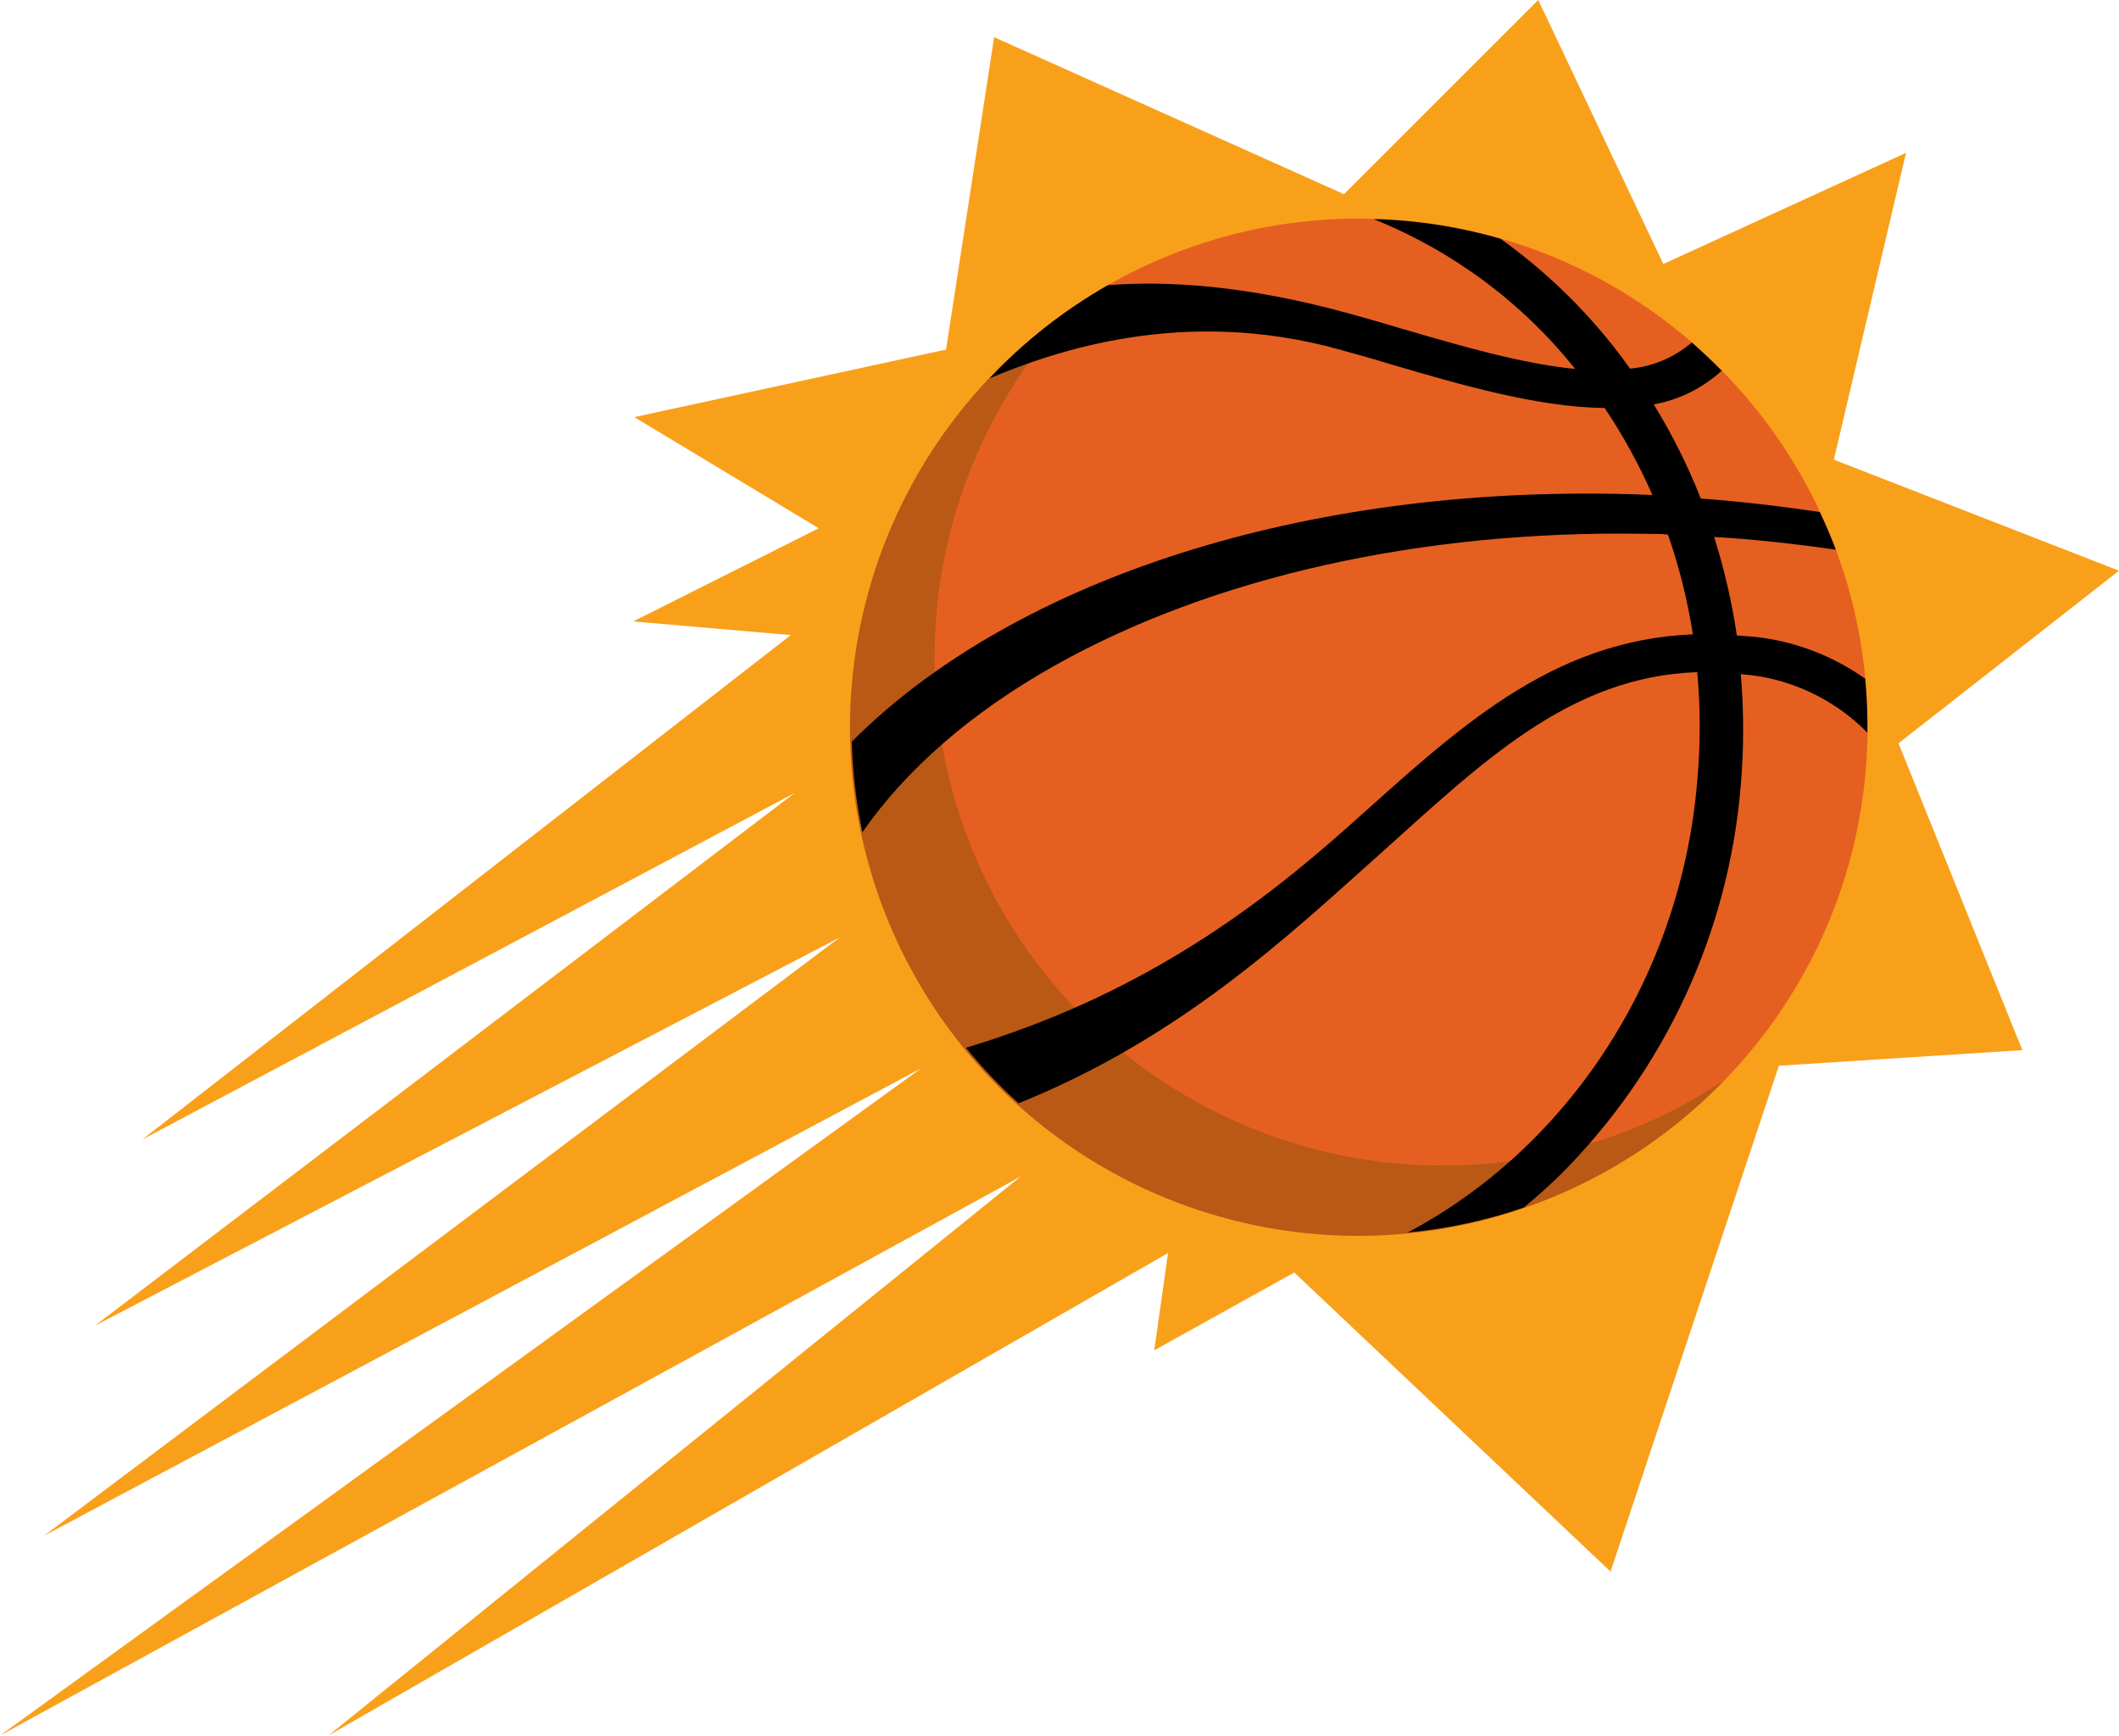
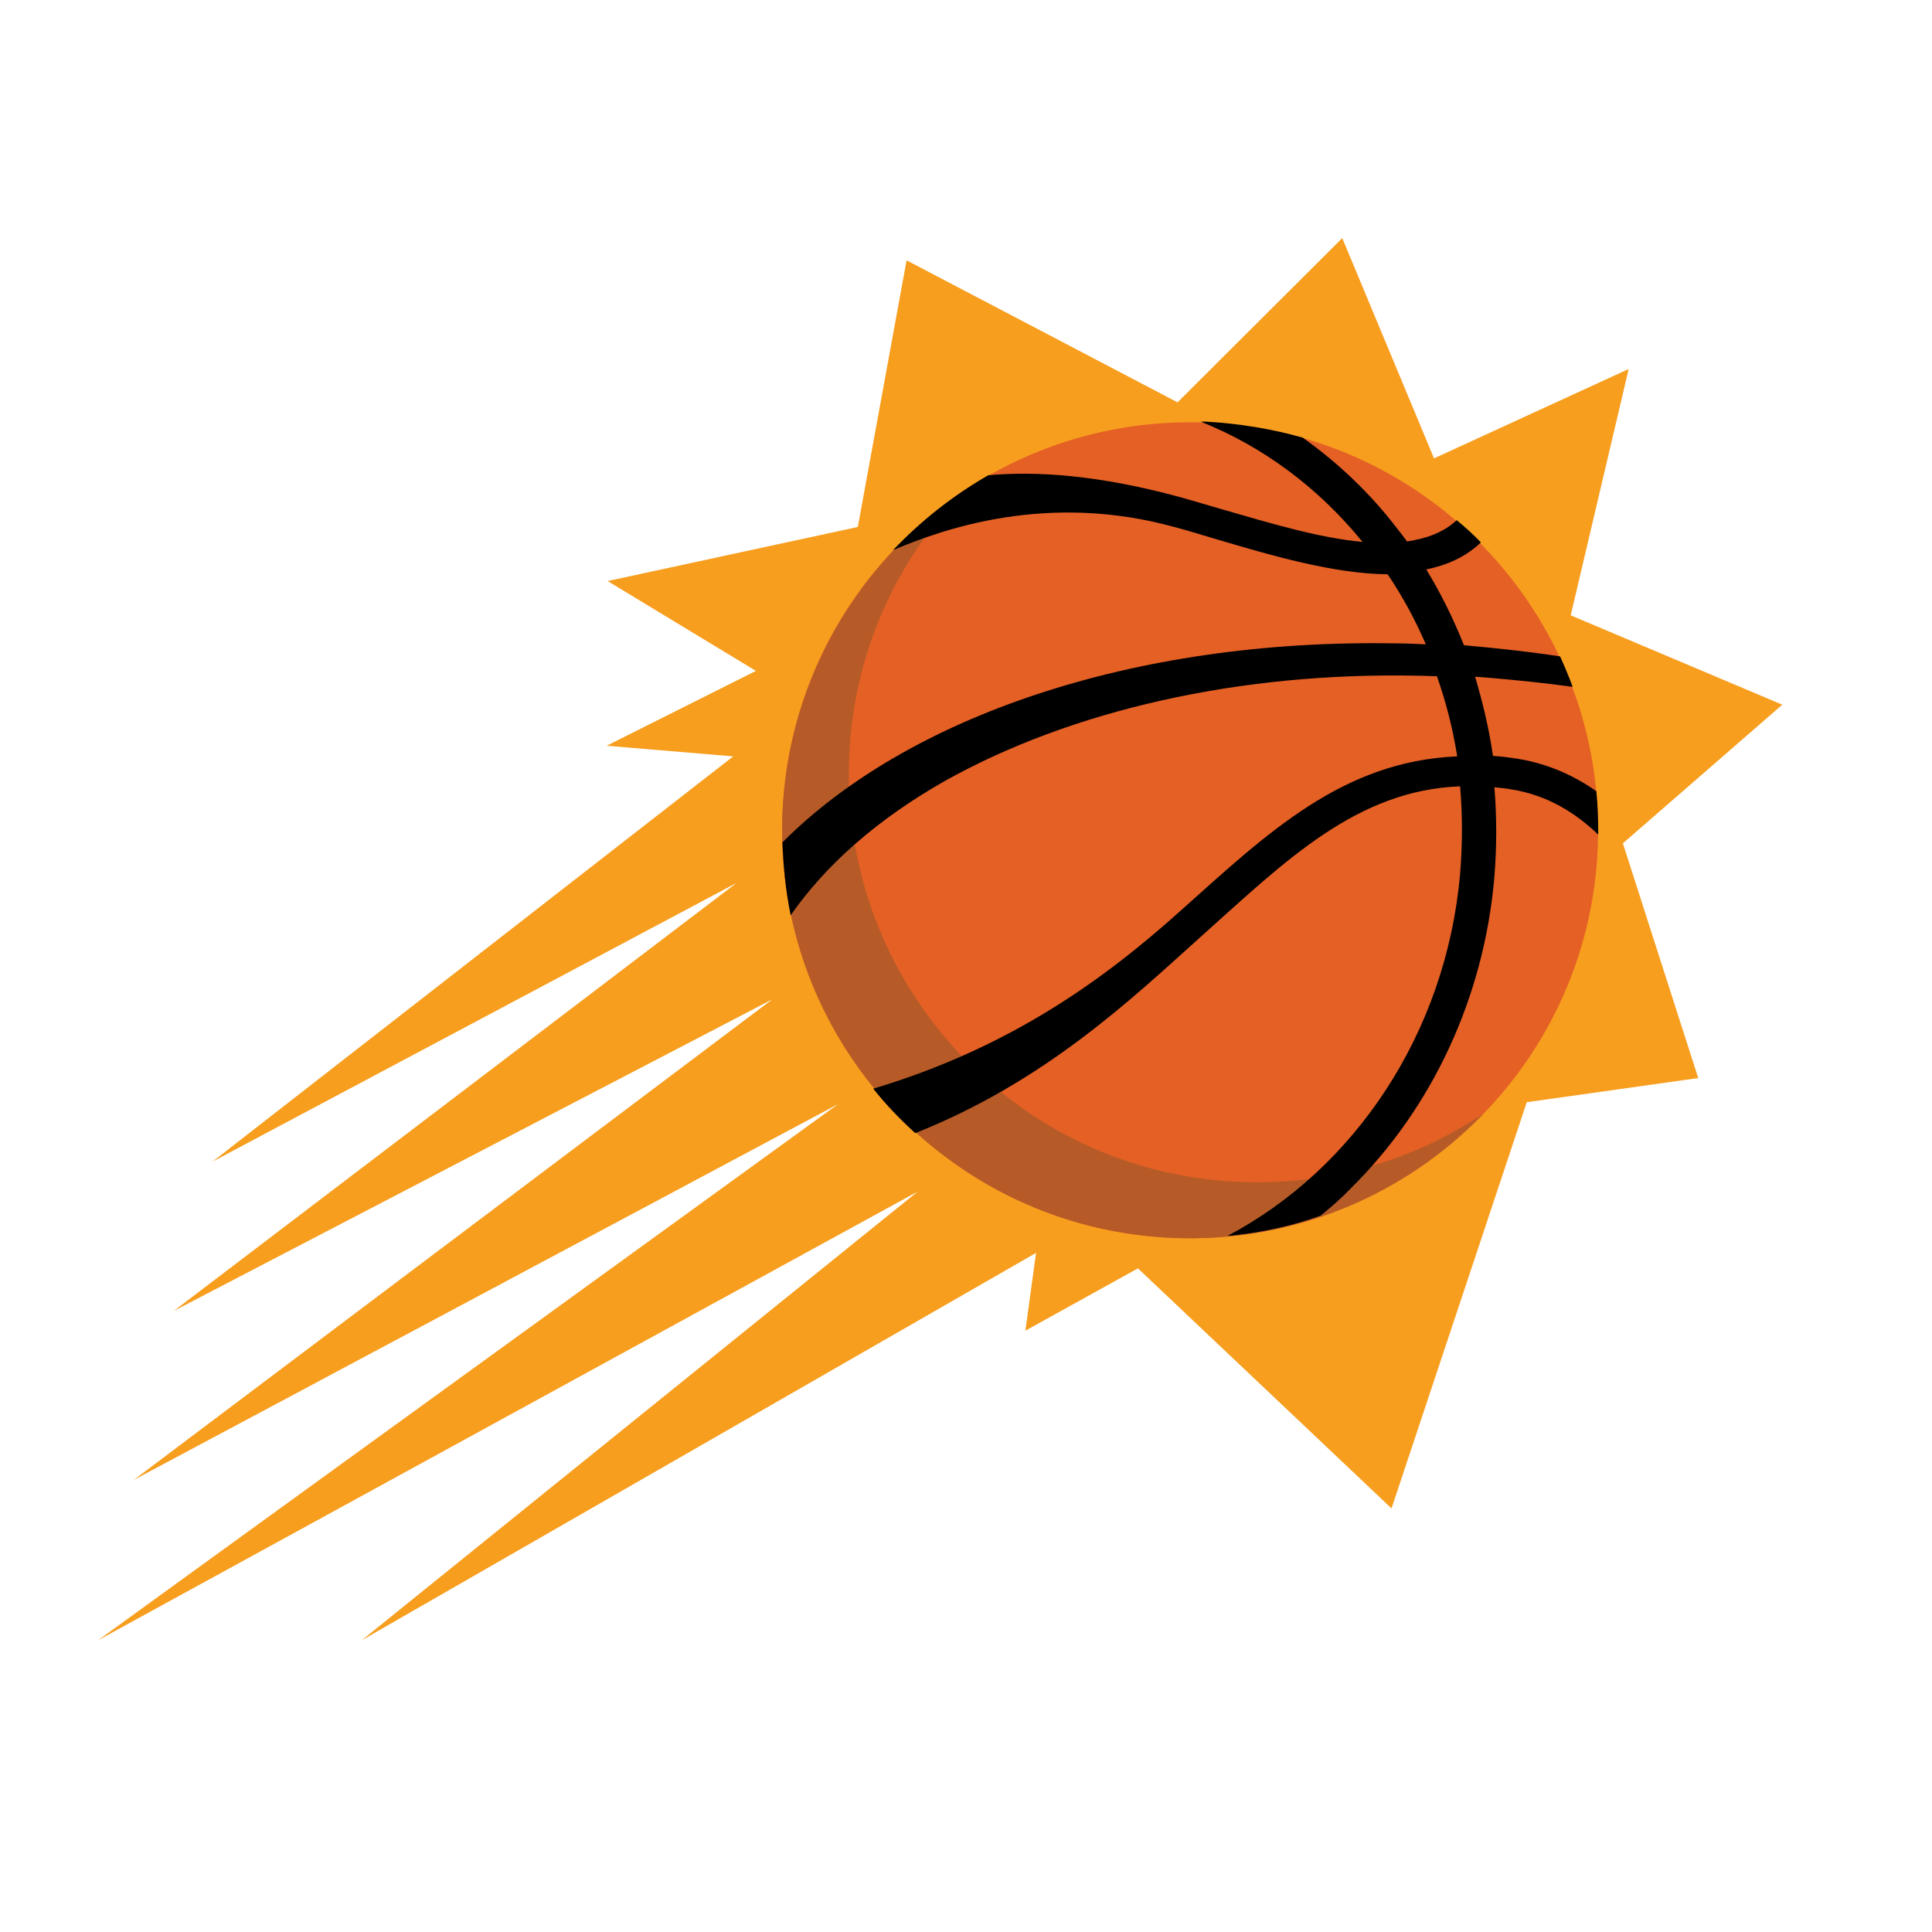
- <svg xmlns="http://www.w3.org/2000/svg" viewBox="0 0 225.17 184.41">
-   <path d="M551,562.08" transform="translate(-399.42 -419.8)" style="fill:none" />
-   <polygon points="0 184.41 108.43 125.03 34.9 184.41 124.12 133.14 122.65 143.48 137.53 135.21 171.14 166.99 189.03 113.24 214.9 111.58 201.74 78.98 225.17 60.64 194.87 48.84 202.54 16.24 176.75 28.05 163.46 0 142.81 20.63 105.64 3.95 100.53 37.14 67.4 44.32 87 56.13 67.28 66.03 84.03 67.48 15.12 121.08 84.44 84.26 10.07 140.87 89.23 99.61 4.68 163.18 97.87 113.52 0 184.41" style="fill:#f9a01b" />
-   <path d="M597.83,499.25a54,54,0,1,1-51.73-56.18A54,54,0,0,1,597.83,499.25Z" transform="translate(-399.42 -419.8)" style="fill:#e56020" />
-   <path d="M550.49,543.6a54,54,0,0,1-36.56-91.51,54,54,0,1,0,68.72,82.47A53.67,53.67,0,0,1,550.49,543.6Z" transform="translate(-399.42 -419.8)" style="fill:#b95915" />
-   <path d="M597.85,497.65a53.66,53.66,0,0,0-.23-5.73,24.92,24.92,0,0,0-11.2-4.39c-.83-.1-1.63-.15-2.44-.21a67,67,0,0,0-2.41-10.46l1.69.1c3.8.28,7.54.71,11.24,1.25q-.78-2.06-1.71-4c-4.15-.63-8.37-1.12-12.64-1.44h0a63.62,63.62,0,0,0-5-10,14.54,14.54,0,0,0,7.22-3.58q-1.53-1.55-3.18-3a11.7,11.7,0,0,1-6.56,2.78c-.39-.55-.79-1.11-1.2-1.64a59.08,59.08,0,0,0-12.56-12.16,53.77,53.77,0,0,0-12.73-2.07l-.72,0A52.32,52.32,0,0,1,566.8,459c-5.62-.54-12.1-2.43-18.51-4.3-1.89-.56-3.75-1.11-5.55-1.6-10.91-3-19.3-3.49-25.59-3A54.32,54.32,0,0,0,504.57,460c6.8-2.84,20.51-7.68,37.15-3.07,1.77.49,3.61,1,5.47,1.57,7.36,2.17,15.61,4.57,22.74,4.65a59.35,59.35,0,0,1,5.08,9.25c-1.4-.07-2.79-.11-4.18-.13-34.67-.59-64.4,9.78-80.89,26.33a54.16,54.16,0,0,0,1.12,9.63c4.65-6.68,11.54-12.71,20.44-17.71,16.78-9.43,39-14.4,62.71-14,.81,0,1.63,0,2.45.08a60.79,60.79,0,0,1,2.65,10.6c-15.24.65-25.12,10.16-36.46,20.28-10.19,9.11-22.6,18.19-40.79,23.65a53.53,53.53,0,0,0,5.59,5.9c17.13-6.9,28.51-17.64,38.12-26.23,10.92-9.77,20.29-19.12,34-19.58a63.33,63.33,0,0,1,0,11.6C578,524,565.74,541.91,549,550.76a53.28,53.28,0,0,0,12.35-2.66c1.34-1.11,2.65-2.27,3.91-3.51a66.05,66.05,0,0,0,19.14-41.36,69.28,69.28,0,0,0,0-11.8c.69.07,1.37.13,2.07.25A21,21,0,0,1,597.85,497.65Z" transform="translate(-399.42 -419.8)" />
+ <svg xmlns="http://www.w3.org/2000/svg" version="1.1" id="Layer_2" x="0px" y="0px" viewBox="0 0 400 400" style="enable-background:new 0 0 400 400;" xml:space="preserve">
+   <style type="text/css">
+ 	.st0{fill:#F79E1E;}
+ 	.st1{fill:#E46025;}
+ 	.st2{fill:#B65B27;}
+ </style>
+   <g id="Layer_2_1_">
+     <polygon class="st0" points="20.3,339.6 190,246.7 74.9,339.6 214.5,259.4 212.3,275.5 235.6,262.6 288.1,312.3 316.1,228.2    351.6,223.2 336,174.6 369,145.9 325.2,127.4 337.2,76.4 296.9,94.9 277.9,49.3 243.8,83.3 187.7,53.9 177.6,109.1 125.8,120.3    156.5,138.9 125.6,154.4 151.8,156.6 44,240.5 152.5,182.8 36,271.4 159.9,206.9 27.7,306.4 173.5,228.6  " />
+     <path class="st1" d="M330.8,175.4c-1.9,46.6-41.3,82.8-87.9,80.9c-46.6-1.9-82.8-41.3-80.9-87.9s41.3-82.8,87.9-80.9   C296.5,89.4,332.7,128.7,330.8,175.4" />
+     <path class="st2" d="M256.7,244.7c-46.6-1.9-82.8-41.3-80.9-87.9c0.9-21.6,9.8-40.9,23.8-55.2c-21.7,14.5-36.4,38.8-37.6,66.8   c-1.9,46.6,34.3,86,80.9,87.9c25,1,48-8.9,64.2-25.7C292.7,240.2,275.3,245.5,256.7,244.7" />
+     <path d="M330.9,172.8c0-3-0.1-6-0.4-9c-4.9-3.4-10.6-6-17.6-6.9c-1.3-0.2-2.5-0.3-3.8-0.4c-0.8-5.6-2.1-11-3.7-16.4   c0.9,0.1,1.7,0.1,2.6,0.2c5.9,0.5,11.8,1.1,17.6,1.9c-0.8-2.2-1.7-4.3-2.6-6.3c-6.5-1-13.1-1.7-19.8-2.3h-0.1   c-2.2-5.5-4.7-10.6-7.8-15.7c4.3-0.9,8.2-2.6,11.3-5.6c-1.5-1.6-3.3-3.2-5-4.6c-2.7,2.5-6.2,3.8-10.3,4.4c-0.6-0.9-1.3-1.7-1.9-2.5   c-5.7-7.5-12.4-13.8-19.7-19c-6.4-1.8-13-2.9-19.9-3.3c-0.4,0-0.7,0-1.2,0c12.8,5.1,24.3,13.6,33.5,24.9   c-8.8-0.8-18.9-3.8-28.9-6.7c-3-0.9-5.9-1.7-8.6-2.5c-17.1-4.7-30.2-5.5-40-4.6c-7.3,4.2-13.9,9.4-19.7,15.5   c10.6-4.5,32.1-12,58.2-4.8c2.7,0.7,5.6,1.6,8.6,2.5c11.5,3.4,24.4,7.2,35.6,7.3c3.1,4.6,5.7,9.4,7.9,14.5   c-2.2-0.1-4.4-0.2-6.6-0.2c-54.2-0.9-100.8,15.3-126.6,41.2c0.2,5.2,0.7,10.2,1.7,15.1c7.3-10.5,18-19.9,31.9-27.8   c26.3-14.7,61.1-22.6,98.1-21.8c1.3,0,2.5,0.1,3.8,0.1c1.9,5.4,3.3,10.9,4.2,16.6c-23.8,1-39.3,15.9-57.1,31.8   c-15.9,14.3-35.4,28.5-63.8,37c2.6,3.3,5.6,6.4,8.7,9.2c26.9-10.7,44.6-27.6,59.6-41.1c17.1-15.3,31.8-29.9,53.2-30.7   c0.5,5.9,0.5,12,0,18.1c-2.9,33.1-22,61.2-48.2,75c6.6-0.6,13.2-2,19.3-4.2c2.1-1.7,4.2-3.5,6.1-5.5c17.1-16.8,27.8-39.9,29.9-64.7   c0.5-6.2,0.5-12.4,0-18.5c1.1,0.1,2.2,0.2,3.3,0.4C320.5,164.6,326.3,168.4,330.9,172.8" />
+   </g>
</svg>
